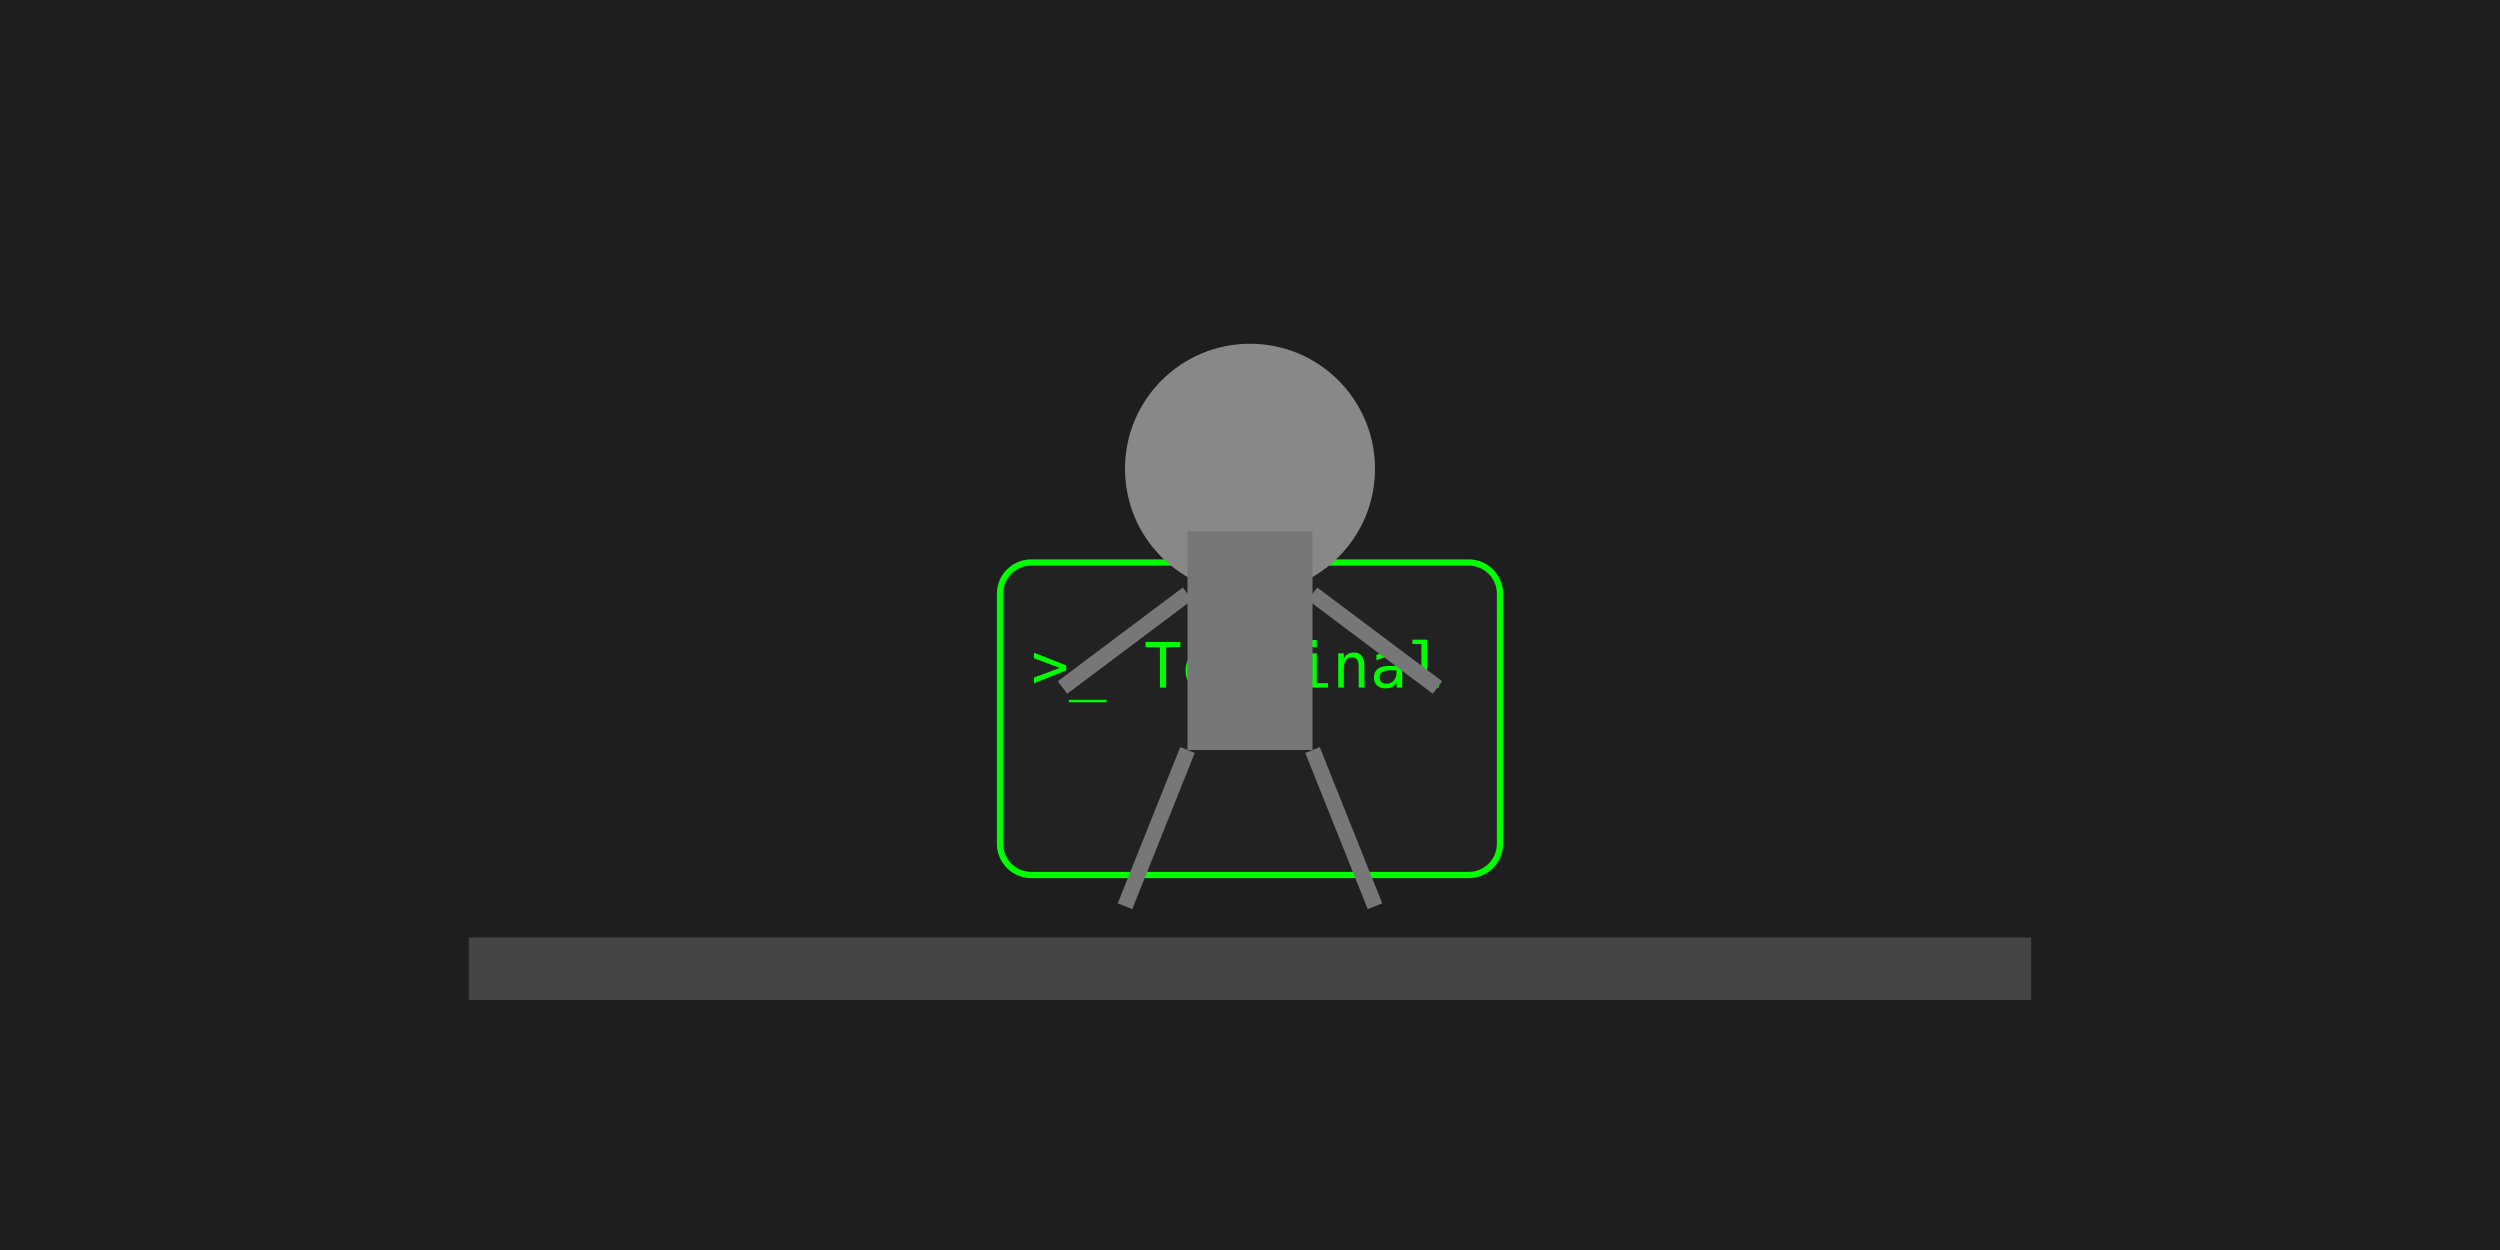
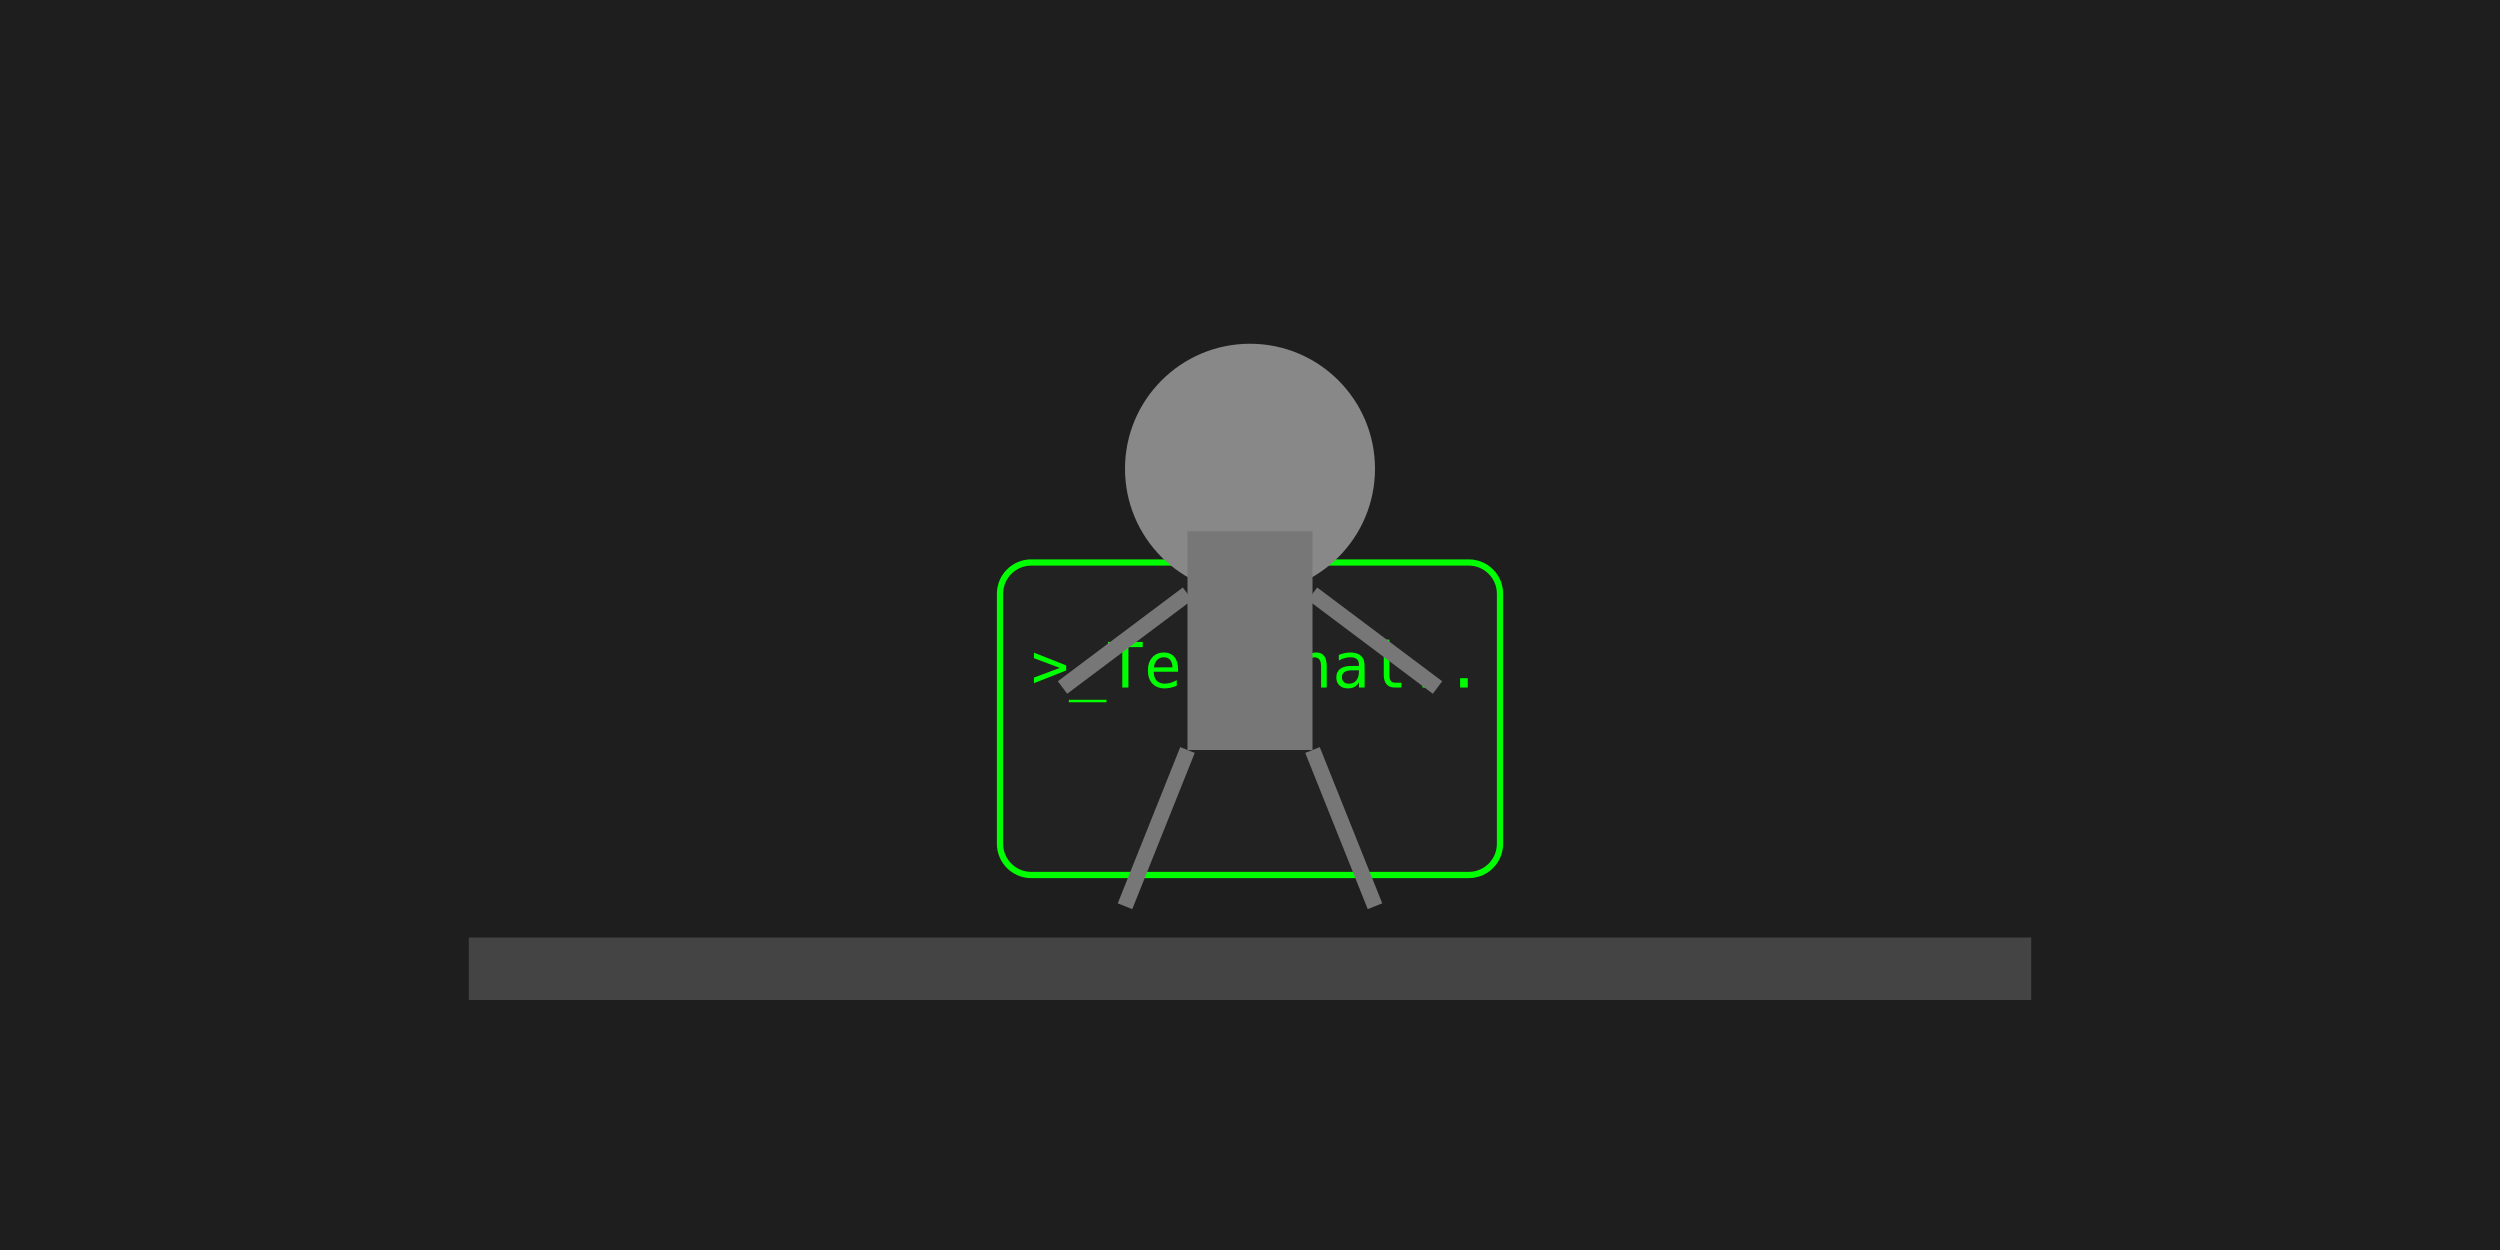
<svg xmlns="http://www.w3.org/2000/svg" width="800" height="400" viewBox="0 0 800 400">
  <rect width="800" height="400" fill="#1E1E1E" />
  <rect x="150" y="300" width="500" height="20" fill="#444" />
  <rect x="320" y="180" width="160" height="100" rx="10" fill="#222" stroke="#0f0" stroke-width="2" />
-   <text x="330" y="220" font-family="monospace" font-size="20" fill="#0f0">&gt;_ Terminal</text>
+   <text x="330" y="220" font-family="monospace" font-size="20" fill="#0f0">&gt;_Terminal..</text>
  <circle cx="400" cy="150" r="40" fill="#888" />
  <rect x="380" y="170" width="40" height="70" fill="#777" />
  <line x1="380" y1="240" x2="360" y2="290" stroke="#777" stroke-width="5" />
  <line x1="420" y1="240" x2="440" y2="290" stroke="#777" stroke-width="5" />
  <line x1="380" y1="190" x2="340" y2="220" stroke="#777" stroke-width="5" />
  <line x1="420" y1="190" x2="460" y2="220" stroke="#777" stroke-width="5" />
</svg>
